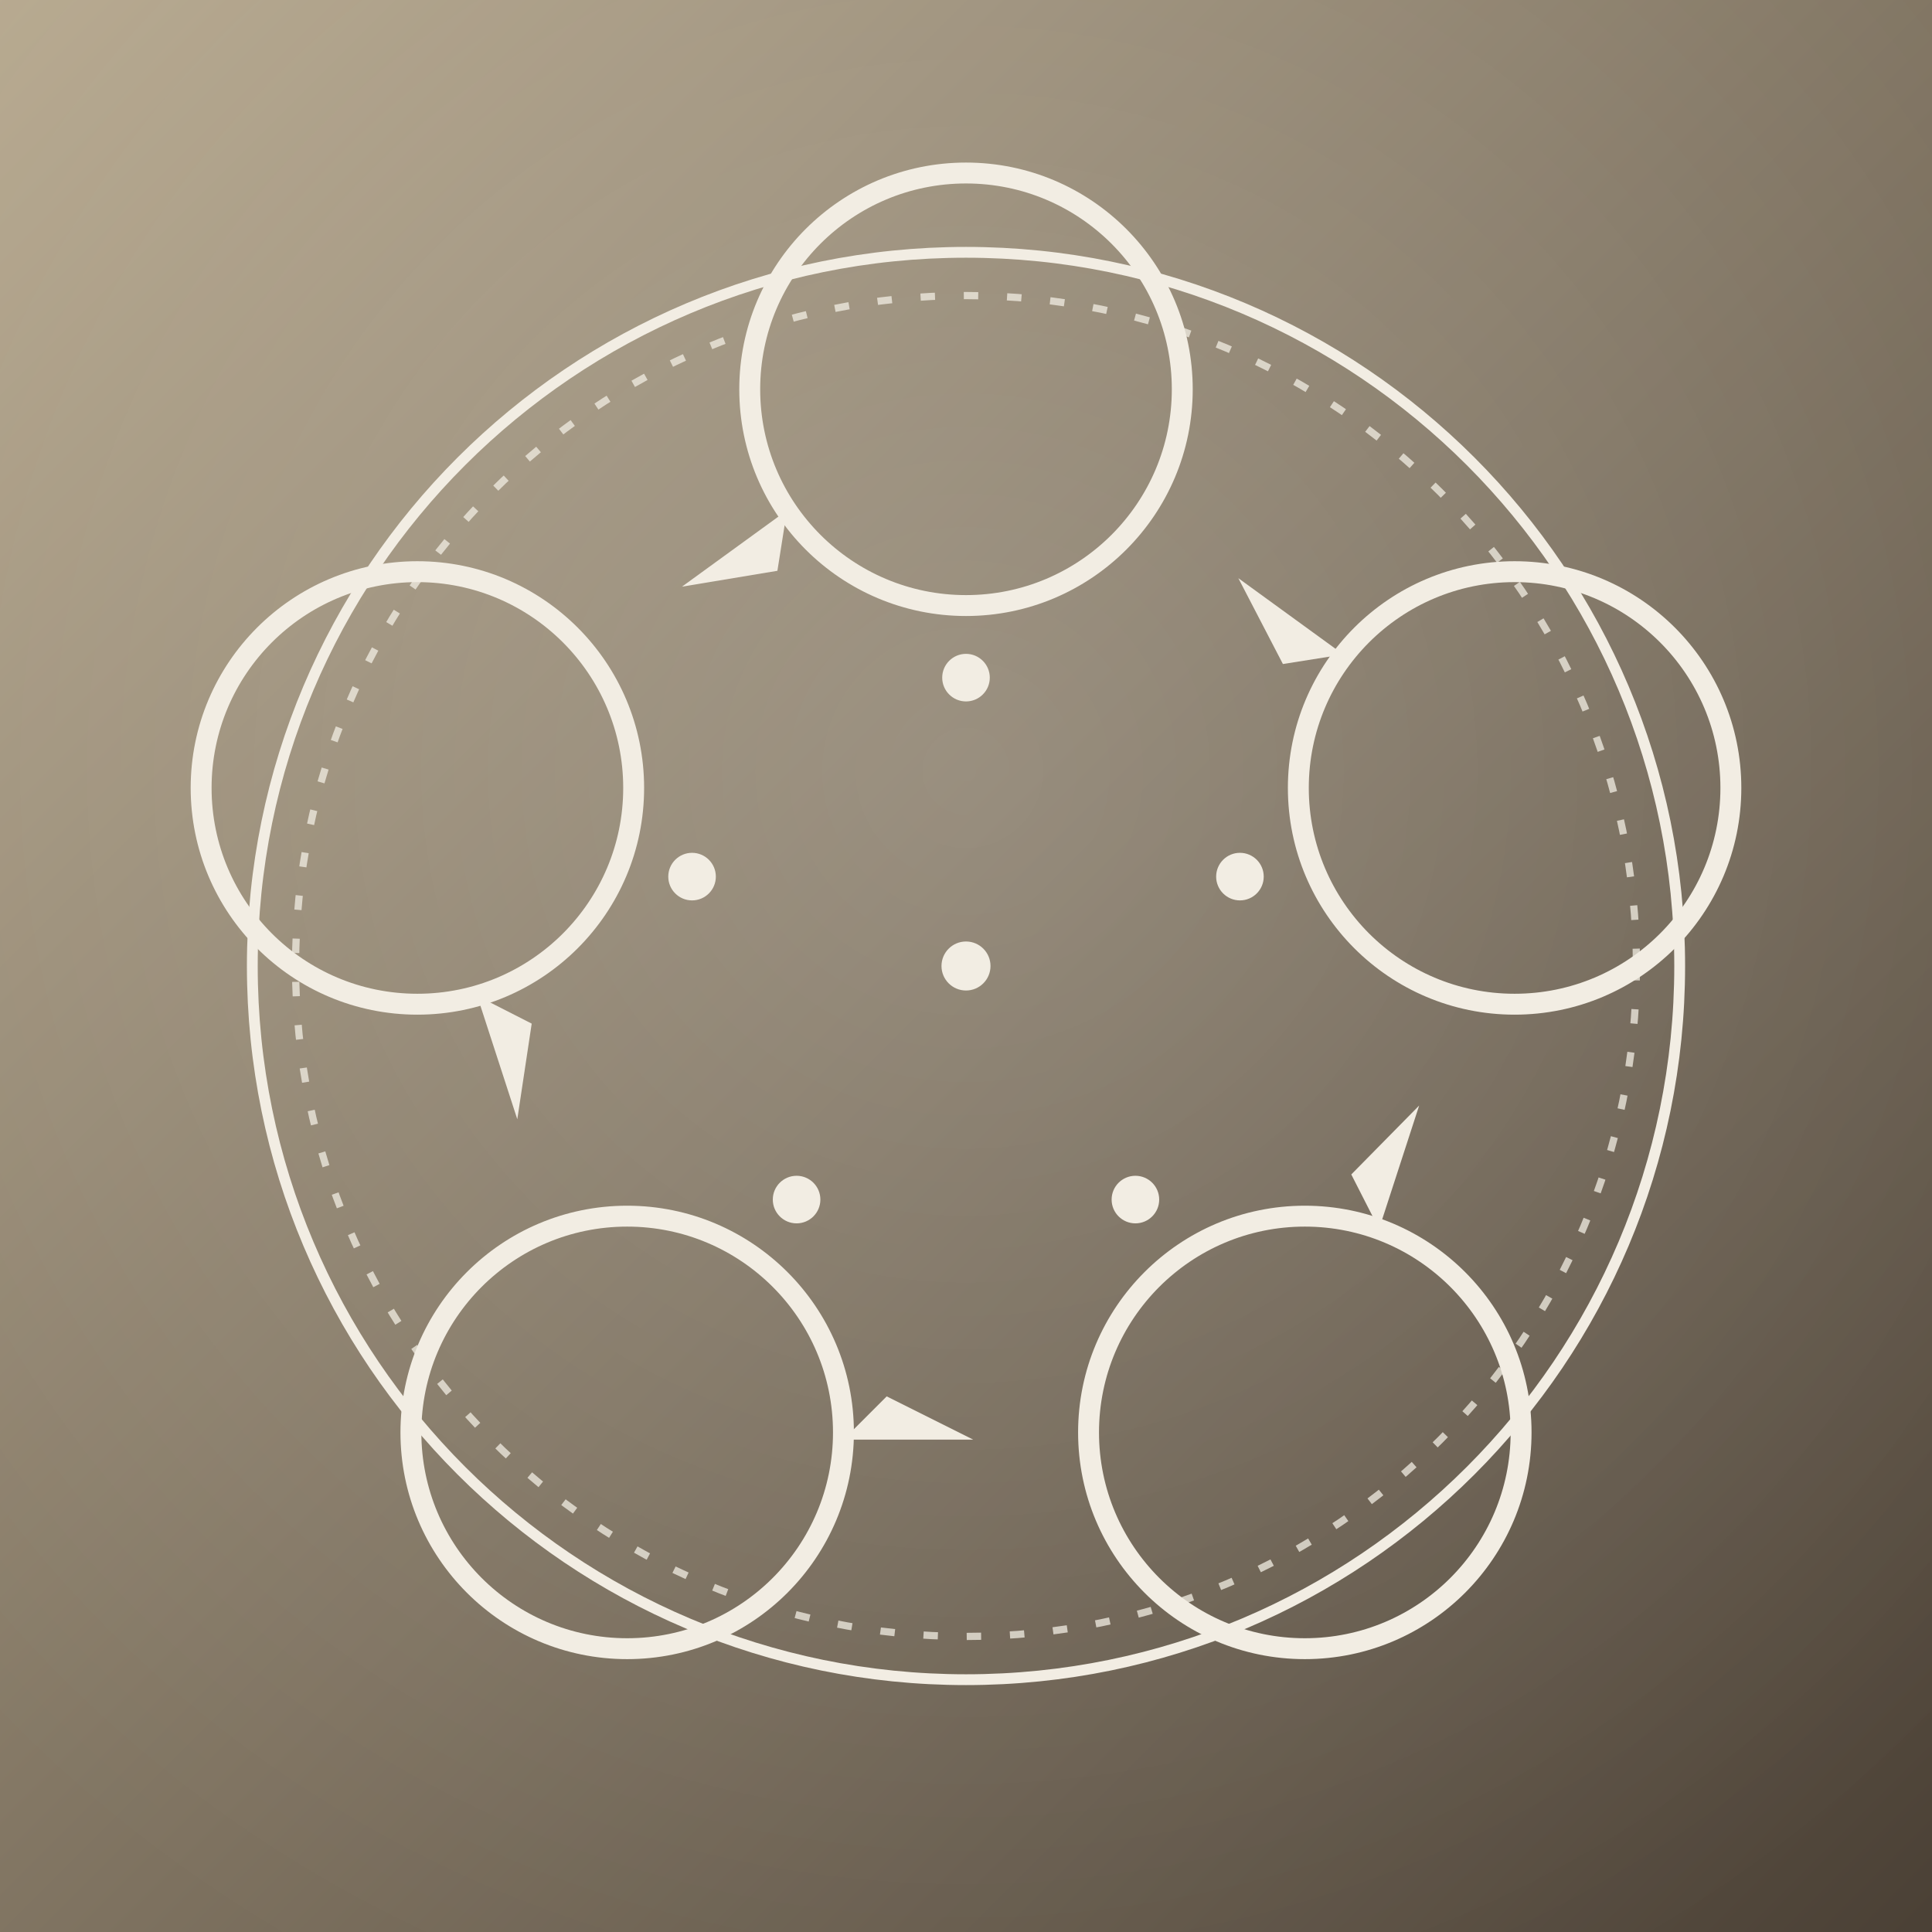
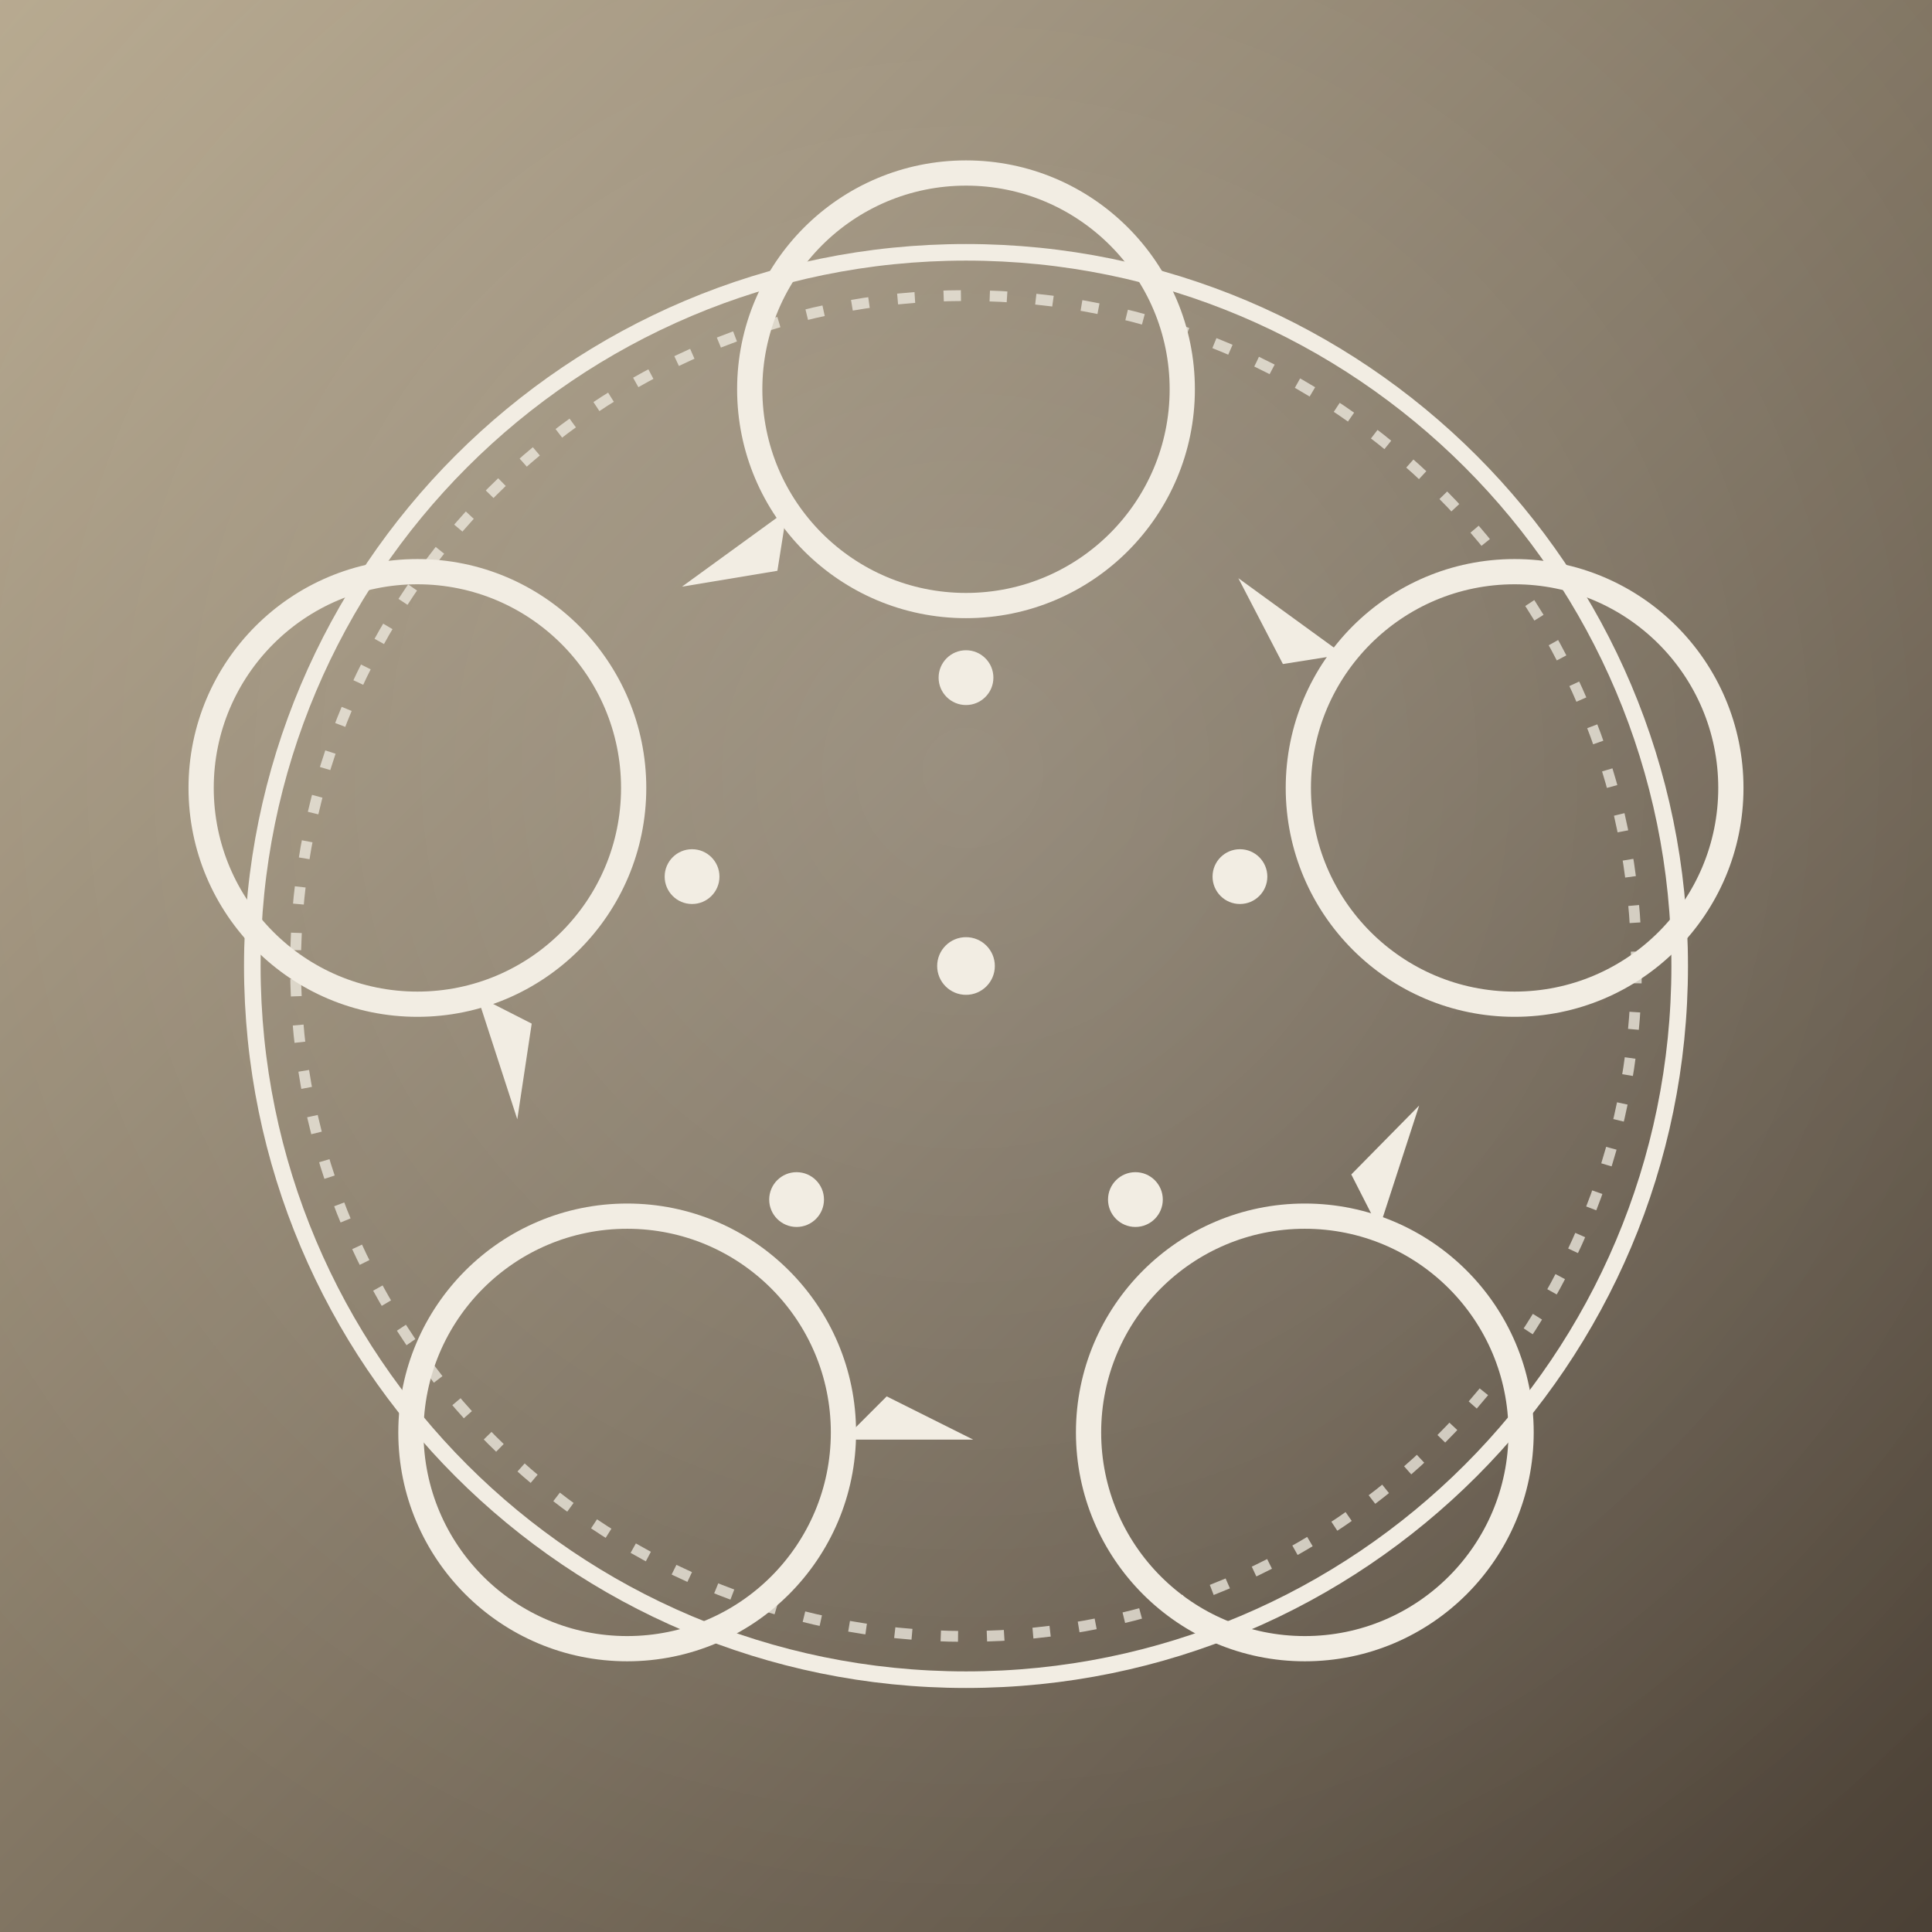
<svg xmlns="http://www.w3.org/2000/svg" viewBox="0 0 268 268" width="268" height="268">
  <defs>
    <linearGradient id="fused" x1="0" y1="0" x2="1" y2="1">
      <stop offset="0" stop-color="#B7A98F" />
      <stop offset="1" stop-color="#4A4035" />
    </linearGradient>
    <radialGradient id="glow" cx="50%" cy="40%" r="70%">
      <stop offset="0" stop-color="#FFFFFF" stop-opacity="0.16" />
      <stop offset="1" stop-color="#FFFFFF" stop-opacity="0" />
    </radialGradient>
  </defs>
  <rect width="268" height="268" fill="url(#fused)" />
  <rect width="268" height="268" fill="url(#glow)" />
  <g stroke="#F2EDE3" fill="none">
-     <circle cx="134" cy="134" r="99" stroke-width="1.5" />
-     <circle cx="134" cy="134" r="93" stroke-width="1" stroke-dasharray="2 4" opacity="0.75" />
-     <g stroke-width="1.3" opacity="0.8">M134,54 L181,198.7 M210.1,109.3 L87,198.7 M181,198.7 L57.9,109.3 M87,198.7 L134,54 M57.9,109.3 L210.1,109.3</g>
-     <g stroke-width="1.9" opacity="0.95">M134,54 L210.1,109.3 M210.1,109.3 L181,198.7 M181,198.7 L87,198.7 M87,198.7 L57.9,109.3 M57.9,109.3 L134,54</g>
-     <circle cx="134.0" cy="54.0" r="30" stroke-width="2.9" />
-     <circle cx="210.1" cy="109.3" r="30" stroke-width="2.9" />
-     <circle cx="181.0" cy="198.7" r="30" stroke-width="2.9" />
-     <circle cx="87.0" cy="198.7" r="30" stroke-width="2.9" />
-     <circle cx="57.9" cy="109.3" r="30" stroke-width="2.9" />
+     <circle cx="134" cy="134" r="99" stroke-width="2.3" />
+     <circle cx="134" cy="134" r="93" stroke-width="1.5" stroke-dasharray="2.4 4" opacity="0.75" />
+     <g stroke-width="2" opacity="0.85">M134,54 L181,198.7 M210.1,109.3 L87,198.7 M181,198.7 L57.9,109.3 M87,198.7 L134,54 M57.9,109.3 L210.1,109.3</g>
+     <g stroke-width="2.7">M134,54 L210.1,109.3 M210.1,109.3 L181,198.7 M181,198.7 L87,198.7 M87,198.7 L57.9,109.3 M57.9,109.3 L134,54</g>
+     <circle cx="134.0" cy="54.0" r="30" stroke-width="3.5" />
+     <circle cx="210.1" cy="109.3" r="30" stroke-width="3.5" />
+     <circle cx="181.0" cy="198.7" r="30" stroke-width="3.5" />
+     <circle cx="87.0" cy="198.7" r="30" stroke-width="3.5" />
+     <circle cx="57.9" cy="109.3" r="30" stroke-width="3.5" />
  </g>
  <g fill="#F2EDE3" stroke="none">
    <path d="M171.0 80.6 l18 0 l-6 -6 l6 6 l-6 6" transform="rotate(36.0 172.0 81.6)" />
    <path d="M194.6 153.0 l18 0 l-6 -6 l6 6 l-6 6" transform="rotate(108.0 195.6 154.0)" />
    <path d="M133.0 197.7 l18 0 l-6 -6 l6 6 l-6 6" transform="rotate(180.0 134.0 198.7)" />
    <path d="M71.4 153.0 l18 0 l-6 -6 l6 6 l-6 6" transform="rotate(-108.0 72.4 154.0)" />
    <path d="M95.0 80.6 l18 0 l-6 -6 l6 6 l-6 6" transform="rotate(-36.0 96.0 81.6)" />
-     <circle cx="134.0" cy="94.0" r="3.3" />
-     <circle cx="172.0" cy="121.6" r="3.3" />
-     <circle cx="157.5" cy="166.4" r="3.3" />
-     <circle cx="110.5" cy="166.4" r="3.3" />
-     <circle cx="96.0" cy="121.6" r="3.3" />
-     <circle cx="134" cy="134" r="3.4" />
+     <circle cx="134.0" cy="94.0" r="3.8" />
+     <circle cx="172.0" cy="121.6" r="3.8" />
+     <circle cx="157.5" cy="166.4" r="3.8" />
+     <circle cx="110.5" cy="166.4" r="3.8" />
+     <circle cx="96.0" cy="121.6" r="3.8" />
+     <circle cx="134" cy="134" r="4" />
  </g>
</svg>
